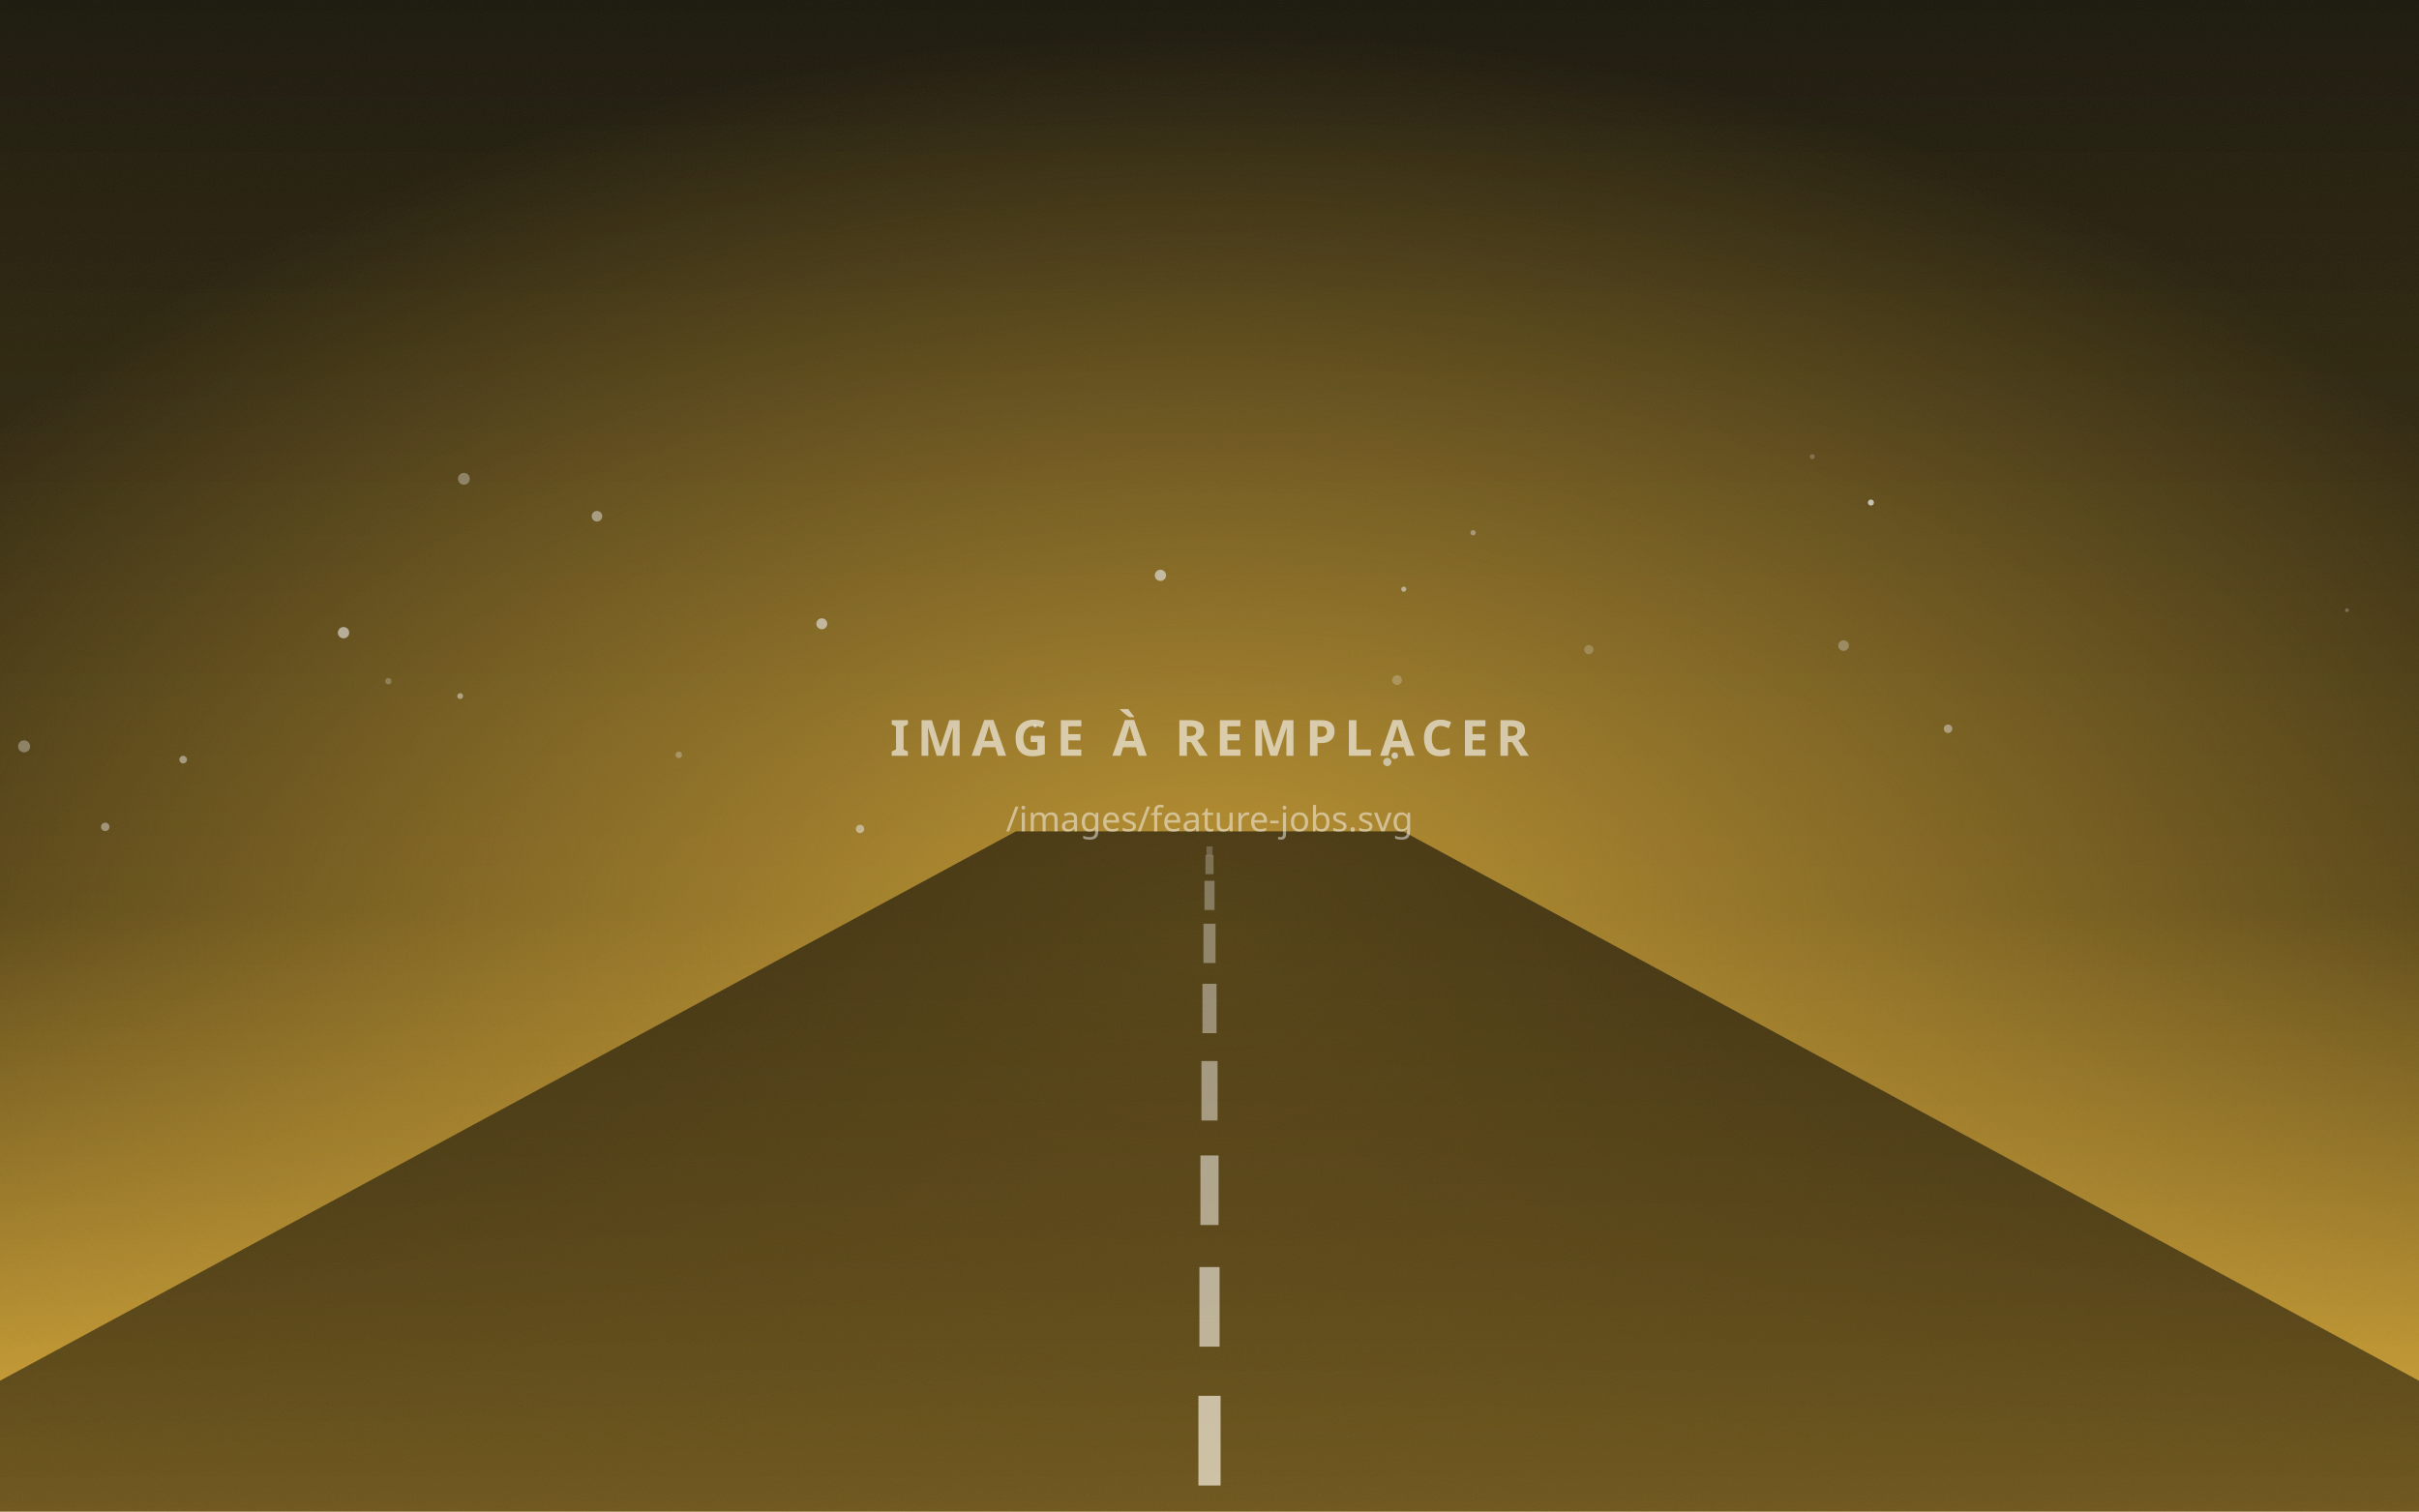
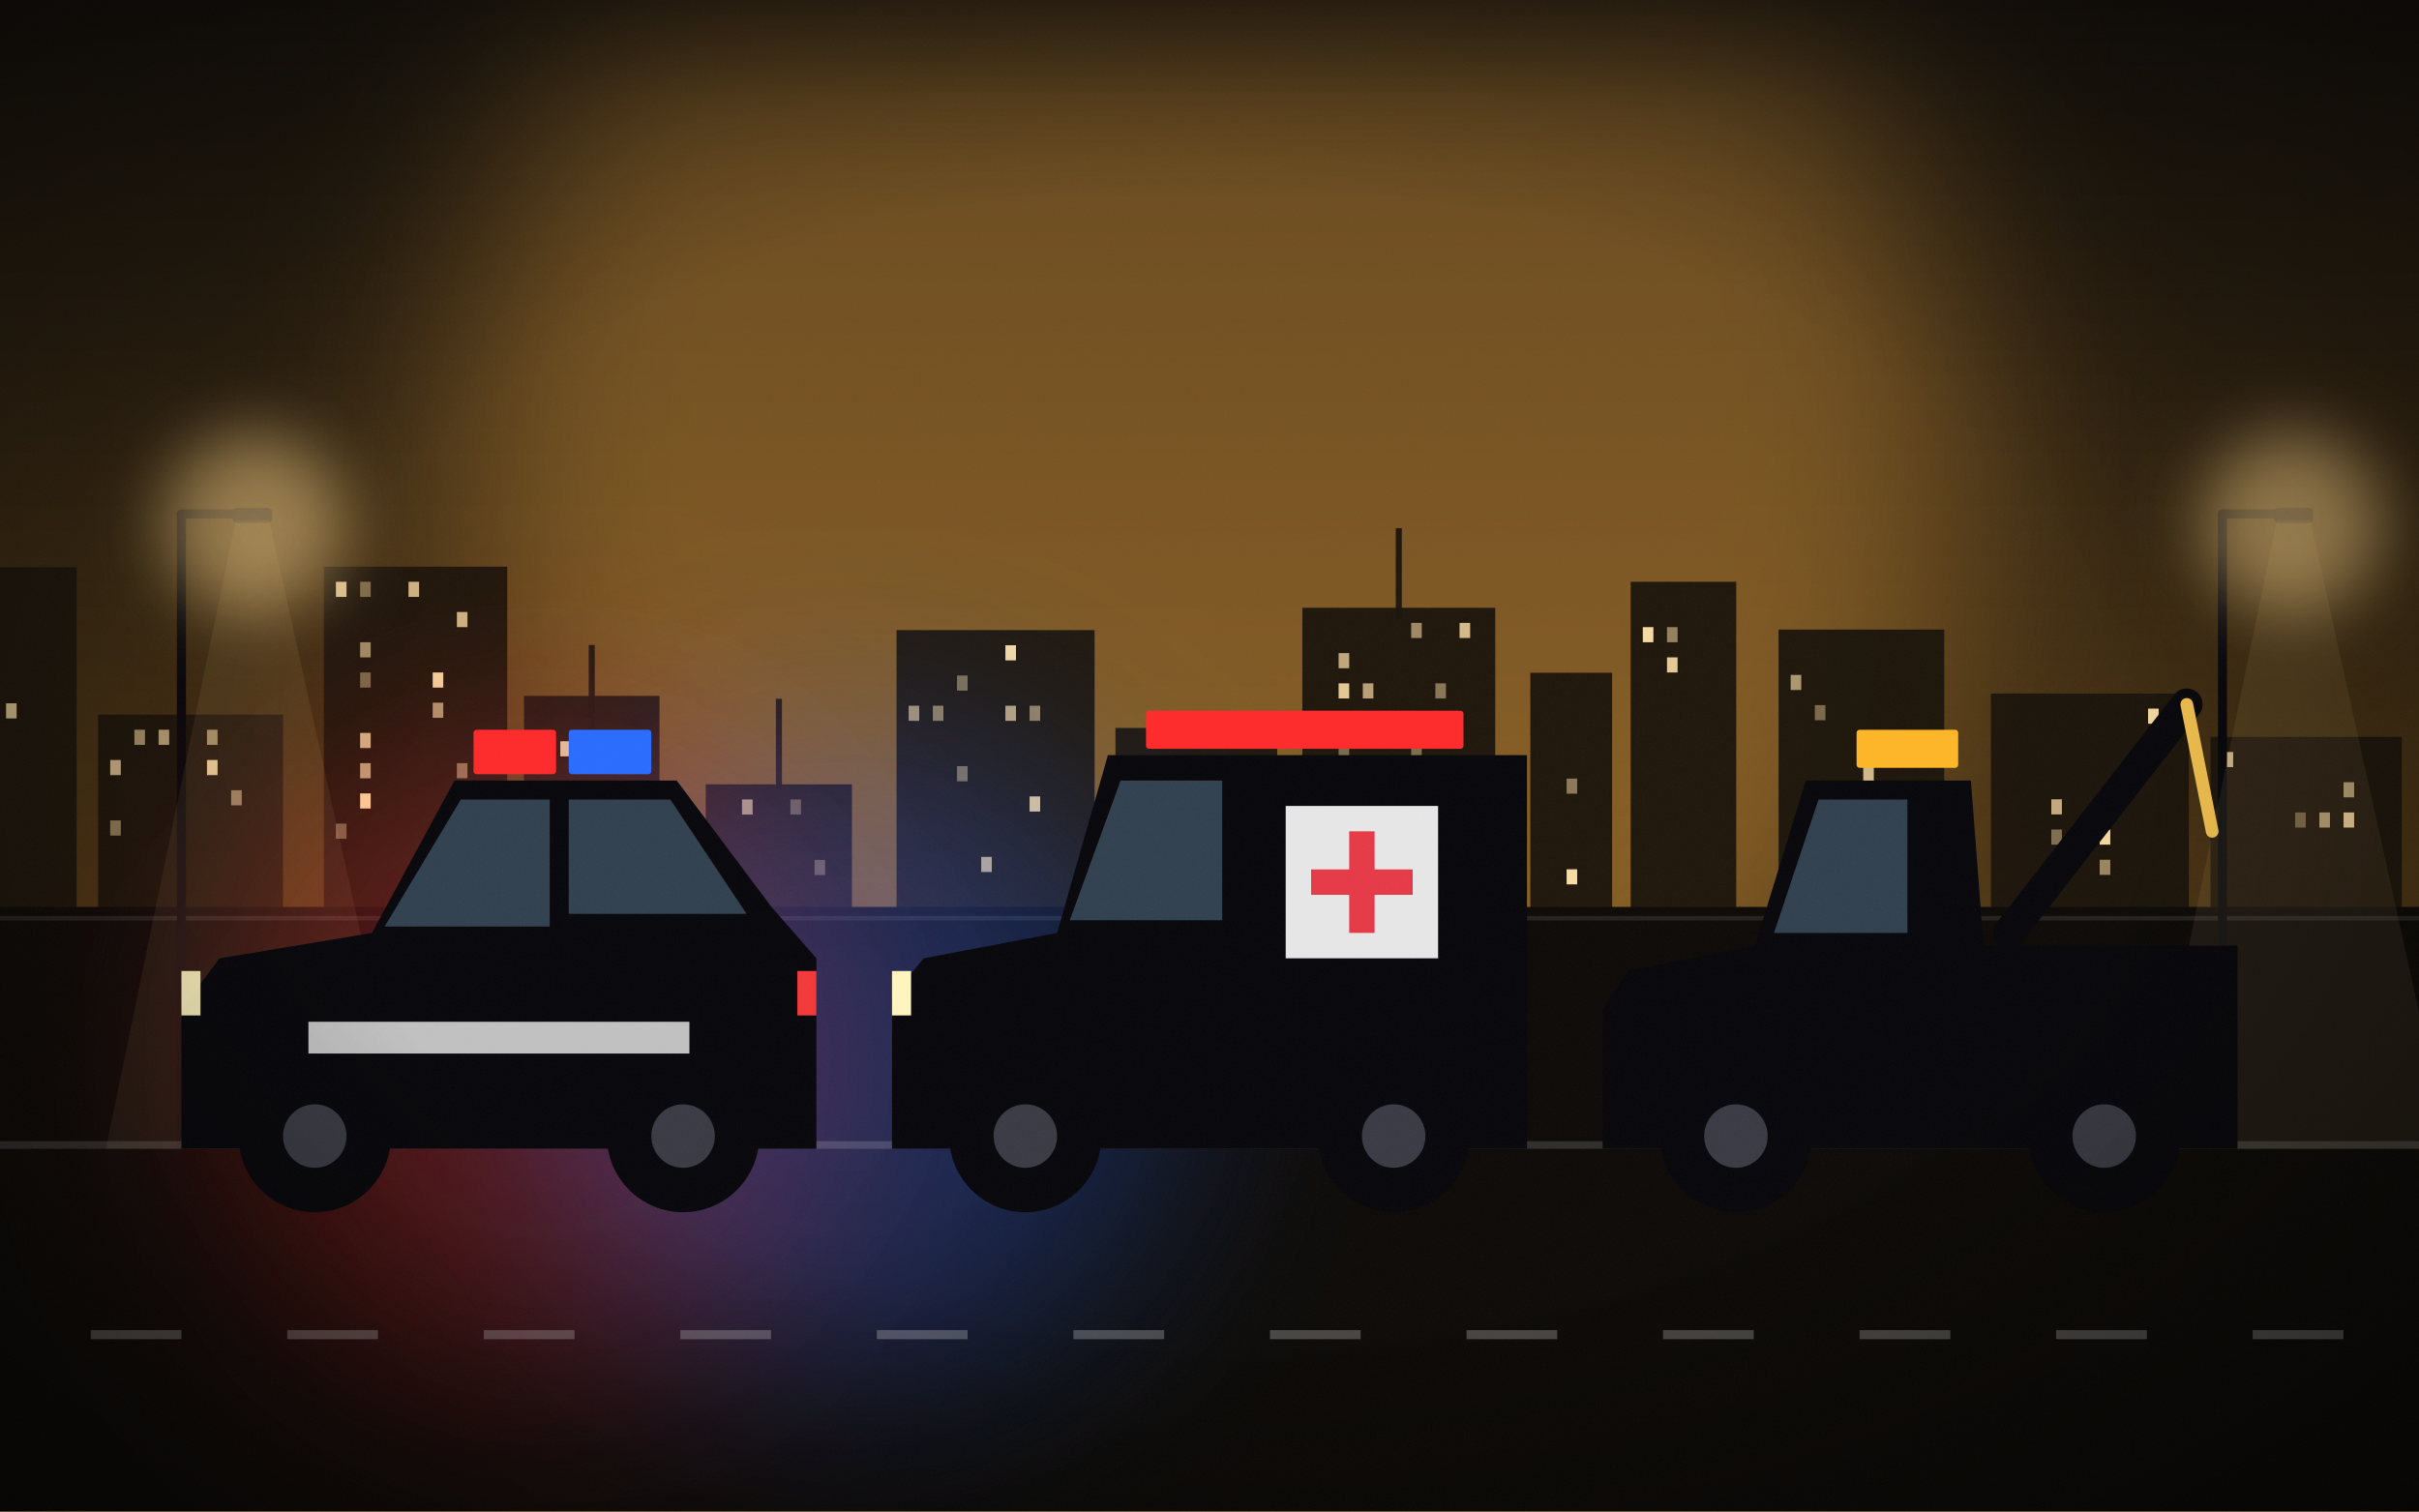
<svg xmlns="http://www.w3.org/2000/svg" width="1600" height="1000" viewBox="0 0 1600 1000">
  <defs>
-     <linearGradient id="g" x1="0" y1="0" x2="0" y2="1">
-       <stop offset="0" stop-color="#1d1a0e" />
-       <stop offset="0.6" stop-color="#4a3b14" />
-       <stop offset="1" stop-color="#e3b23c" />
+     <linearGradient id="bg" x1="0" y1="0" x2="0" y2="1">
+       <stop offset="0" stop-color="#15100a" />
+       <stop offset="0.6" stop-color="#4a3312" />
+       <stop offset="1" stop-color="#d0902a" />
    </linearGradient>
-     <radialGradient id="glow" cx="0.5" cy="0.62" r="0.6">
-       <stop offset="0" stop-color="#e3b23c" stop-opacity="0.9" />
-       <stop offset="1" stop-color="#e3b23c" stop-opacity="0" />
+     <radialGradient id="vig" cx="0.5" cy="0.5" r="0.75">
+       <stop offset="0.5" stop-color="#000" stop-opacity="0" />
+       <stop offset="1" stop-color="#000" stop-opacity="0.55" />
    </radialGradient>
-     <filter id="noise">
-       <feTurbulence type="fractalNoise" baseFrequency="0.9" numOctaves="2" stitchTiles="stitch" />
+     <filter id="blurS" x="-50%" y="-50%" width="200%" height="200%">
+       <feGaussianBlur stdDeviation="6" />
+     </filter>
+     <filter id="blurM" x="-80%" y="-80%" width="260%" height="260%">
+       <feGaussianBlur stdDeviation="22" />
+     </filter>
+     <filter id="blurL" x="-100%" y="-100%" width="300%" height="300%">
+       <feGaussianBlur stdDeviation="70" />
+     </filter>
+     <filter id="grain">
+       <feTurbulence type="fractalNoise" baseFrequency="0.85" numOctaves="1" stitchTiles="stitch" />
      <feColorMatrix type="saturate" values="0" />
      <feComponentTransfer>
-         <feFuncA type="linear" slope="0.08" />
+         <feFuncA type="linear" slope="0.07" />
      </feComponentTransfer>
    </filter>
  </defs>
-   <rect width="1600" height="1000" fill="url(#g)" />
-   <rect width="1600" height="1000" fill="url(#glow)" />
-   <polygon points="672,550 928,550 1760,1000 -160,1000" fill="#000" opacity="0.6" />
-   <rect x="798" y="560" width="4" height="6" fill="#fff" opacity="0.25" />
-   <rect x="797.333" y="565.679" width="5.333" height="12.667" fill="#fff" opacity="0.306" />
-   <rect x="796.667" y="582.716" width="6.667" height="19.333" fill="#fff" opacity="0.361" />
-   <rect x="796" y="611.111" width="8" height="26" fill="#fff" opacity="0.417" />
-   <rect x="795.333" y="650.864" width="9.333" height="32.667" fill="#fff" opacity="0.472" />
-   <rect x="794.667" y="701.975" width="10.667" height="39.333" fill="#fff" opacity="0.528" />
-   <rect x="794" y="764.444" width="12" height="46" fill="#fff" opacity="0.583" />
-   <rect x="793.333" y="838.272" width="13.333" height="52.667" fill="#fff" opacity="0.639" />
-   <rect x="792.667" y="923.457" width="14.667" height="59.333" fill="#fff" opacity="0.694" />
-   <circle cx="1050.916" cy="429.807" r="3.065" fill="#fff" opacity="0.256" />
-   <circle cx="306.841" cy="316.758" r="3.895" fill="#fff" opacity="0.384" />
-   <circle cx="394.855" cy="341.536" r="3.492" fill="#fff" opacity="0.527" />
-   <circle cx="1288.515" cy="482.134" r="2.806" fill="#fff" opacity="0.492" />
-   <circle cx="448.955" cy="499.421" r="2.171" fill="#fff" opacity="0.332" />
-   <circle cx="928.502" cy="389.792" r="1.691" fill="#fff" opacity="0.6" />
-   <circle cx="69.603" cy="547.051" r="2.785" fill="#fff" opacity="0.477" />
-   <circle cx="924.059" cy="449.928" r="3.213" fill="#fff" opacity="0.284" />
-   <circle cx="917.58" cy="504.13" r="2.721" fill="#fff" opacity="0.686" />
-   <circle cx="684.648" cy="480.35" r="1.153" fill="#fff" opacity="0.608" />
-   <circle cx="1198.689" cy="302.119" r="1.633" fill="#fff" opacity="0.251" />
-   <circle cx="922.565" cy="499.929" r="2.192" fill="#fff" opacity="0.748" />
-   <circle cx="304.375" cy="460.509" r="1.936" fill="#fff" opacity="0.532" />
-   <circle cx="543.563" cy="412.685" r="3.622" fill="#fff" opacity="0.663" />
-   <circle cx="1552.353" cy="403.712" r="1.246" fill="#fff" opacity="0.289" />
-   <circle cx="1237.477" cy="332.491" r="2.006" fill="#fff" opacity="0.787" />
-   <circle cx="227.233" cy="418.581" r="3.751" fill="#fff" opacity="0.65" />
-   <circle cx="568.847" cy="548.405" r="2.766" fill="#fff" opacity="0.575" />
-   <circle cx="121.146" cy="502.558" r="2.52" fill="#fff" opacity="0.519" />
-   <circle cx="767.548" cy="380.63" r="3.714" fill="#fff" opacity="0.674" />
-   <circle cx="974.365" cy="352.439" r="1.757" fill="#fff" opacity="0.423" />
-   <circle cx="1219.411" cy="427.093" r="3.519" fill="#fff" opacity="0.339" />
-   <circle cx="15.933" cy="493.773" r="3.977" fill="#fff" opacity="0.39" />
-   <circle cx="256.847" cy="450.655" r="2.108" fill="#fff" opacity="0.287" />
-   <rect width="1600" height="1000" filter="url(#noise)" opacity="0.6" />
-   <rect width="1600" height="1000" fill="url(#g)" opacity="0.15" />
-   <g font-family="ui-sans-serif, system-ui, sans-serif" font-weight="700" fill="#fff" opacity="0.6">
-     <text x="800" y="500" text-anchor="middle" font-size="33" letter-spacing="5">IMAGE À REMPLACER</text>
-     <text x="800" y="550" text-anchor="middle" font-size="23" font-weight="500" opacity="0.8">/images/feature-jobs.svg</text>
-   </g>
+   <rect width="1600" height="1000" fill="url(#bg)" />
+   <circle cx="800" cy="300" r="500" fill="#ffb347" opacity="0.35" filter="url(#blurL)" />
+   <rect x="-20" y="375.3" width="70.7" height="524.7" fill="#1a1309" opacity="0.95" />
+   <rect x="4" y="465.3" width="7" height="10" fill="#ffe1a8" opacity="0.748" />
+   <rect x="64.9" y="472.8" width="122.3" height="427.2" fill="#1a1309" opacity="0.95" />
+   <rect x="72.9" y="502.8" width="7" height="10" fill="#ffe1a8" opacity="0.729" />
+   <rect x="72.9" y="542.8" width="7" height="10" fill="#ffe1a8" opacity="0.48" />
+   <rect x="88.9" y="482.8" width="7" height="10" fill="#ffe1a8" opacity="0.572" />
+   <rect x="104.9" y="482.8" width="7" height="10" fill="#ffe1a8" opacity="0.657" />
+   <rect x="136.9" y="482.8" width="7" height="10" fill="#ffe1a8" opacity="0.596" />
+   <rect x="136.9" y="502.8" width="7" height="10" fill="#ffe1a8" opacity="0.9" />
+   <rect x="152.9" y="522.8" width="7" height="10" fill="#ffe1a8" opacity="0.537" />
+   <rect x="214.2" y="374.9" width="121.3" height="525.1" fill="#1a1309" opacity="0.95" />
+   <rect x="222.2" y="384.9" width="7" height="10" fill="#ffe1a8" opacity="0.831" />
+   <rect x="222.2" y="544.9" width="7" height="10" fill="#ffe1a8" opacity="0.396" />
+   <rect x="238.2" y="384.9" width="7" height="10" fill="#ffe1a8" opacity="0.407" />
+   <rect x="238.2" y="424.9" width="7" height="10" fill="#ffe1a8" opacity="0.573" />
+   <rect x="238.2" y="444.9" width="7" height="10" fill="#ffe1a8" opacity="0.401" />
+   <rect x="238.2" y="484.9" width="7" height="10" fill="#ffe1a8" opacity="0.787" />
+   <rect x="238.2" y="504.9" width="7" height="10" fill="#ffe1a8" opacity="0.699" />
+   <rect x="238.2" y="524.9" width="7" height="10" fill="#ffe1a8" opacity="0.999" />
+   <rect x="270.2" y="384.9" width="7" height="10" fill="#ffe1a8" opacity="0.777" />
+   <rect x="286.2" y="444.9" width="7" height="10" fill="#ffe1a8" opacity="0.95" />
+   <rect x="286.2" y="464.9" width="7" height="10" fill="#ffe1a8" opacity="0.639" />
+   <rect x="286.2" y="564.9" width="7" height="10" fill="#ffe1a8" opacity="0.767" />
+   <rect x="302.2" y="404.9" width="7" height="10" fill="#ffe1a8" opacity="0.773" />
+   <rect x="302.2" y="504.9" width="7" height="10" fill="#ffe1a8" opacity="0.493" />
+   <rect x="346.6" y="460.4" width="89.6" height="439.6" fill="#1a1309" opacity="0.95" />
+   <rect x="389.4" y="426.7" width="4" height="60" fill="#1a1309" opacity="0.95" />
+   <rect x="354.6" y="530.4" width="7" height="10" fill="#ffe1a8" opacity="0.699" />
+   <rect x="370.6" y="490.4" width="7" height="10" fill="#ffe1a8" opacity="0.944" />
+   <rect x="370.6" y="570.4" width="7" height="10" fill="#ffe1a8" opacity="0.908" />
+   <rect x="386.6" y="490.4" width="7" height="10" fill="#ffe1a8" opacity="0.91" />
+   <rect x="466.8" y="518.9" width="96.7" height="381.1" fill="#1a1309" opacity="0.95" />
+   <rect x="513.2" y="462.3" width="4" height="60" fill="#1a1309" opacity="0.95" />
+   <rect x="490.8" y="528.9" width="7" height="10" fill="#ffe1a8" opacity="0.735" />
+   <rect x="522.8" y="528.9" width="7" height="10" fill="#ffe1a8" opacity="0.369" />
+   <rect x="538.8" y="568.9" width="7" height="10" fill="#ffe1a8" opacity="0.378" />
+   <rect x="593" y="416.9" width="131" height="483.1" fill="#1a1309" opacity="0.95" />
+   <rect x="601" y="466.9" width="7" height="10" fill="#ffe1a8" opacity="0.625" />
+   <rect x="617" y="466.9" width="7" height="10" fill="#ffe1a8" opacity="0.519" />
+   <rect x="633" y="446.9" width="7" height="10" fill="#ffe1a8" opacity="0.439" />
+   <rect x="633" y="506.9" width="7" height="10" fill="#ffe1a8" opacity="0.45" />
+   <rect x="649" y="566.9" width="7" height="10" fill="#ffe1a8" opacity="0.79" />
+   <rect x="665" y="426.9" width="7" height="10" fill="#ffe1a8" opacity="0.966" />
+   <rect x="665" y="466.9" width="7" height="10" fill="#ffe1a8" opacity="0.702" />
+   <rect x="681" y="466.9" width="7" height="10" fill="#ffe1a8" opacity="0.528" />
+   <rect x="681" y="526.9" width="7" height="10" fill="#ffe1a8" opacity="0.891" />
+   <rect x="737.8" y="481.6" width="107" height="418.4" fill="#1a1309" opacity="0.95" />
+   <rect x="777.8" y="531.6" width="7" height="10" fill="#ffe1a8" opacity="0.63" />
+   <rect x="793.8" y="531.6" width="7" height="10" fill="#ffe1a8" opacity="0.478" />
+   <rect x="809.8" y="551.6" width="7" height="10" fill="#ffe1a8" opacity="0.919" />
+   <rect x="861.4" y="402.1" width="127.6" height="497.9" fill="#1a1309" opacity="0.95" />
+   <rect x="923.2" y="349.4" width="4" height="60" fill="#1a1309" opacity="0.95" />
+   <rect x="885.4" y="432.1" width="7" height="10" fill="#ffe1a8" opacity="0.713" />
+   <rect x="885.4" y="452.1" width="7" height="10" fill="#ffe1a8" opacity="0.876" />
+   <rect x="885.4" y="472.1" width="7" height="10" fill="#ffe1a8" opacity="0.41" />
+   <rect x="885.4" y="492.1" width="7" height="10" fill="#ffe1a8" opacity="0.412" />
+   <rect x="901.4" y="452.1" width="7" height="10" fill="#ffe1a8" opacity="0.678" />
+   <rect x="933.4" y="412.1" width="7" height="10" fill="#ffe1a8" opacity="0.568" />
+   <rect x="933.4" y="492.1" width="7" height="10" fill="#ffe1a8" opacity="0.425" />
+   <rect x="949.4" y="452.1" width="7" height="10" fill="#ffe1a8" opacity="0.471" />
+   <rect x="949.4" y="472.1" width="7" height="10" fill="#ffe1a8" opacity="0.997" />
+   <rect x="949.4" y="572.1" width="7" height="10" fill="#ffe1a8" opacity="0.628" />
+   <rect x="965.4" y="412.1" width="7" height="10" fill="#ffe1a8" opacity="0.805" />
+   <rect x="965.4" y="552.1" width="7" height="10" fill="#ffe1a8" opacity="0.41" />
+   <rect x="1012.2" y="445.1" width="54.1" height="454.9" fill="#1a1309" opacity="0.95" />
+   <rect x="1036.2" y="515.1" width="7" height="10" fill="#ffe1a8" opacity="0.481" />
+   <rect x="1036.2" y="575.1" width="7" height="10" fill="#ffe1a8" opacity="0.967" />
+   <rect x="1078.6" y="384.9" width="69.8" height="515.1" fill="#1a1309" opacity="0.95" />
+   <rect x="1086.6" y="414.9" width="7" height="10" fill="#ffe1a8" opacity="0.962" />
+   <rect x="1102.6" y="414.9" width="7" height="10" fill="#ffe1a8" opacity="0.527" />
+   <rect x="1102.6" y="434.9" width="7" height="10" fill="#ffe1a8" opacity="0.882" />
+   <rect x="1176.4" y="416.5" width="109.6" height="483.5" fill="#1a1309" opacity="0.95" />
+   <rect x="1184.4" y="446.5" width="7" height="10" fill="#ffe1a8" opacity="0.629" />
+   <rect x="1200.4" y="466.5" width="7" height="10" fill="#ffe1a8" opacity="0.409" />
+   <rect x="1200.4" y="566.5" width="7" height="10" fill="#ffe1a8" opacity="0.766" />
+   <rect x="1216.4" y="526.5" width="7" height="10" fill="#ffe1a8" opacity="0.612" />
+   <rect x="1232.4" y="506.5" width="7" height="10" fill="#ffe1a8" opacity="0.796" />
+   <rect x="1232.4" y="526.5" width="7" height="10" fill="#ffe1a8" opacity="0.374" />
+   <rect x="1248.4" y="546.5" width="7" height="10" fill="#ffe1a8" opacity="0.882" />
+   <rect x="1316.8" y="458.8" width="131" height="441.2" fill="#1a1309" opacity="0.95" />
+   <rect x="1356.8" y="528.8" width="7" height="10" fill="#ffe1a8" opacity="0.727" />
+   <rect x="1356.8" y="548.8" width="7" height="10" fill="#ffe1a8" opacity="0.435" />
+   <rect x="1388.8" y="548.8" width="7" height="10" fill="#ffe1a8" opacity="0.95" />
+   <rect x="1388.8" y="568.8" width="7" height="10" fill="#ffe1a8" opacity="0.552" />
+   <rect x="1420.8" y="468.8" width="7" height="10" fill="#ffe1a8" opacity="0.95" />
+   <rect x="1462.1" y="487.5" width="126.5" height="412.5" fill="#1a1309" opacity="0.95" />
+   <rect x="1470.1" y="497.5" width="7" height="10" fill="#ffe1a8" opacity="0.771" />
+   <rect x="1518.1" y="537.5" width="7" height="10" fill="#ffe1a8" opacity="0.38" />
+   <rect x="1534.1" y="537.5" width="7" height="10" fill="#ffe1a8" opacity="0.652" />
+   <rect x="1550.1" y="517.5" width="7" height="10" fill="#ffe1a8" opacity="0.642" />
+   <rect x="1550.1" y="537.5" width="7" height="10" fill="#ffe1a8" opacity="0.887" />
+   <rect x="0" y="600" width="1600" height="400" fill="#0c0906" />
+   <rect x="0" y="606" width="1600" height="3" fill="#fff" opacity="0.1" />
+   <rect x="117" y="340" width="6" height="420" fill="#07070b" />
+   <path d="M120,340 L166,340" fill="none" stroke="#07070b" stroke-width="6" stroke-linecap="round" stroke-linejoin="round" />
+   <rect x="154" y="336" width="26" height="10" fill="#07070b" rx="3" />
+   <circle cx="167" cy="346" r="60" fill="#ffd58a" opacity="0.55" filter="url(#blurM)" />
+   <polygon points="156,344 178,344 270,760 70,760" fill="#ffd58a" opacity="0.08" />
+   <rect x="1467" y="340" width="6" height="420" fill="#07070b" />
+   <path d="M1470,340 L1516,340" fill="none" stroke="#07070b" stroke-width="6" stroke-linecap="round" stroke-linejoin="round" />
+   <rect x="1504" y="336" width="26" height="10" fill="#07070b" rx="3" />
+   <circle cx="1517" cy="346" r="60" fill="#ffd58a" opacity="0.55" filter="url(#blurM)" />
+   <polygon points="1506,344 1528,344 1620,760 1420,760" fill="#ffd58a" opacity="0.08" />
+   <circle cx="360" cy="700" r="220" fill="#ff2a2a" opacity="0.3" filter="url(#blurL)" />
+   <circle cx="560" cy="700" r="220" fill="#2a6cff" opacity="0.3" filter="url(#blurL)" />
+   <rect x="0" y="755" width="1600" height="5" fill="#fff" opacity="0.15" />
+   <polygon points="120,760 120,667.6 145.2,634 246,617.2 300.6,516.4 447.6,516.4 510.6,600.4 540,634 540,760" fill="#07070b" />
+   <polygon points="254.4,613 304.8,529 363.6,529 363.6,613" fill="#9fd3ff" opacity="0.28" />
+   <polygon points="376.2,529 443.4,529 493.8,604.6 376.2,604.6" fill="#9fd3ff" opacity="0.28" />
+   <rect x="527.4" y="642.4" width="12.6" height="29.4" fill="#ff3b3b" opacity="0.95" />
+   <rect x="120" y="642.4" width="12.6" height="29.4" fill="#fff5c0" opacity="0.95" />
+   <rect x="313.2" y="482.8" width="54.6" height="29.4" fill="#ff2a2a" rx="2" />
+   <rect x="376.2" y="482.8" width="54.6" height="29.4" fill="#2a6cff" rx="2" />
+   <rect x="204" y="676" width="252" height="21" fill="#fff" opacity="0.75" />
+   <circle cx="208.2" cy="751.6" r="50.4" fill="#07070b" />
+   <circle cx="208.2" cy="751.6" r="21" fill="#3a3a44" />
+   <circle cx="451.8" cy="751.6" r="50.4" fill="#07070b" />
+   <circle cx="451.8" cy="751.6" r="21" fill="#3a3a44" />
+   <polygon points="590,760 590,659.2 611,634 699.2,617.2 732.8,499.6 1010,499.6 1010,760" fill="#07070b" />
+   <polygon points="707.6,608.8 741.2,516.4 808.4,516.4 808.4,608.8" fill="#9fd3ff" opacity="0.28" />
+   <rect x="850.4" y="533.2" width="100.8" height="100.8" fill="#fff" opacity="0.9" />
+   <rect x="892.4" y="550" width="16.8" height="67.2" fill="#e63946" />
+   <rect x="867.2" y="575.2" width="67.2" height="16.8" fill="#e63946" />
+   <rect x="758" y="470.2" width="210" height="25.2" fill="#ff2a2a" rx="2" />
+   <rect x="590" y="642.4" width="12.6" height="29.4" fill="#fff5c0" />
+   <circle cx="678.2" cy="751.6" r="50.4" fill="#07070b" />
+   <circle cx="678.2" cy="751.6" r="21" fill="#3a3a44" />
+   <circle cx="921.8" cy="751.6" r="50.4" fill="#07070b" />
+   <circle cx="921.8" cy="751.6" r="21" fill="#3a3a44" />
+   <polygon points="1060,760 1060,667.6 1076.8,642.4 1160.8,625.6 1194.4,516.4 1303.6,516.4 1312,625.6 1480,625.6 1480,760" fill="#07070b" />
+   <polygon points="1173.4,617.2 1202.8,529 1261.6,529 1261.6,617.2" fill="#9fd3ff" opacity="0.28" />
+   <path d="M1328.8,617.2 L1446.4,466" fill="none" stroke="#07070b" stroke-width="21" stroke-linecap="round" stroke-linejoin="round" />
+   <path d="M1446.4,466 L1463.2,550" fill="none" stroke="#f2c14e" stroke-width="8.4" stroke-linecap="round" stroke-linejoin="round" />
+   <rect x="1228" y="482.8" width="67.2" height="25.2" fill="#ffb627" rx="2" />
+   <circle cx="1148.2" cy="751.6" r="50.4" fill="#07070b" />
+   <circle cx="1148.2" cy="751.6" r="21" fill="#3a3a44" />
+   <circle cx="1391.8" cy="751.6" r="50.4" fill="#07070b" />
+   <circle cx="1391.8" cy="751.6" r="21" fill="#3a3a44" />
+   <rect x="60" y="880" width="60" height="6" fill="#fff" opacity="0.25" />
+   <rect x="190" y="880" width="60" height="6" fill="#fff" opacity="0.25" />
+   <rect x="320" y="880" width="60" height="6" fill="#fff" opacity="0.25" />
+   <rect x="450" y="880" width="60" height="6" fill="#fff" opacity="0.25" />
+   <rect x="580" y="880" width="60" height="6" fill="#fff" opacity="0.25" />
+   <rect x="710" y="880" width="60" height="6" fill="#fff" opacity="0.25" />
+   <rect x="840" y="880" width="60" height="6" fill="#fff" opacity="0.25" />
+   <rect x="970" y="880" width="60" height="6" fill="#fff" opacity="0.25" />
+   <rect x="1100" y="880" width="60" height="6" fill="#fff" opacity="0.25" />
+   <rect x="1230" y="880" width="60" height="6" fill="#fff" opacity="0.25" />
+   <rect x="1360" y="880" width="60" height="6" fill="#fff" opacity="0.25" />
+   <rect x="1490" y="880" width="60" height="6" fill="#fff" opacity="0.25" />
+   <rect width="1600" height="1000" filter="url(#grain)" opacity="0.5" />
+   <rect width="1600" height="1000" fill="url(#vig)" />
</svg>
